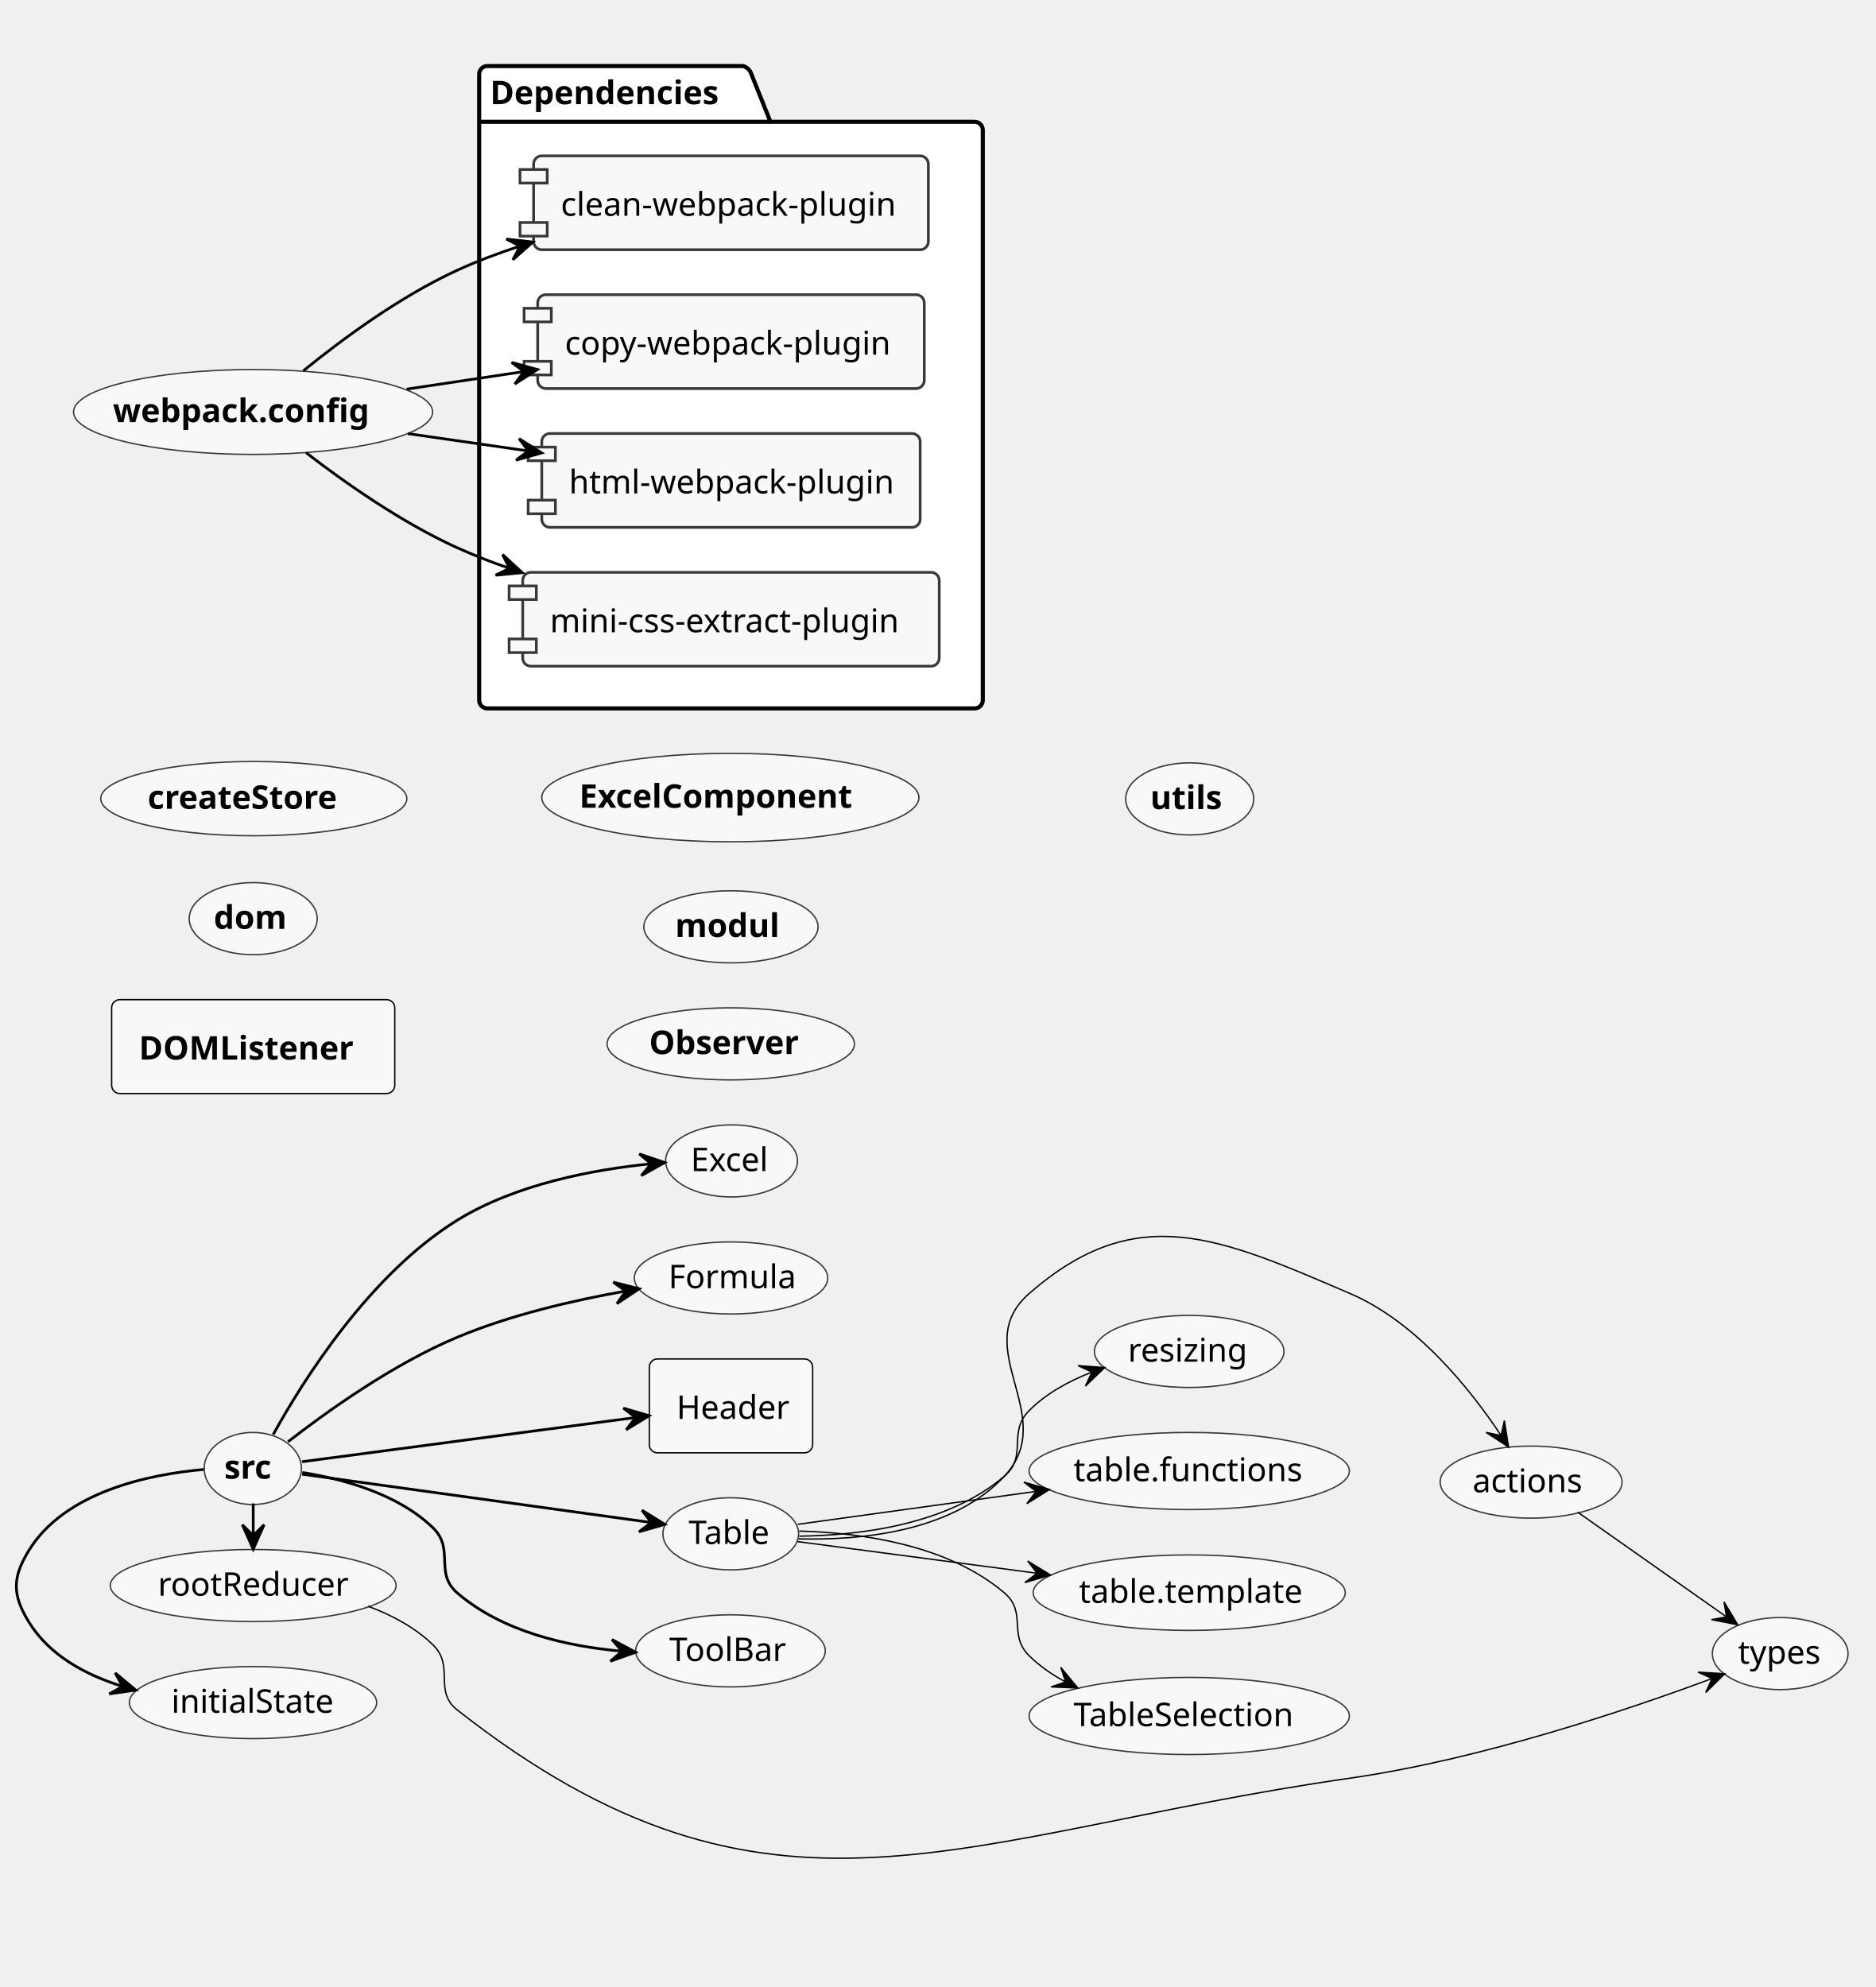
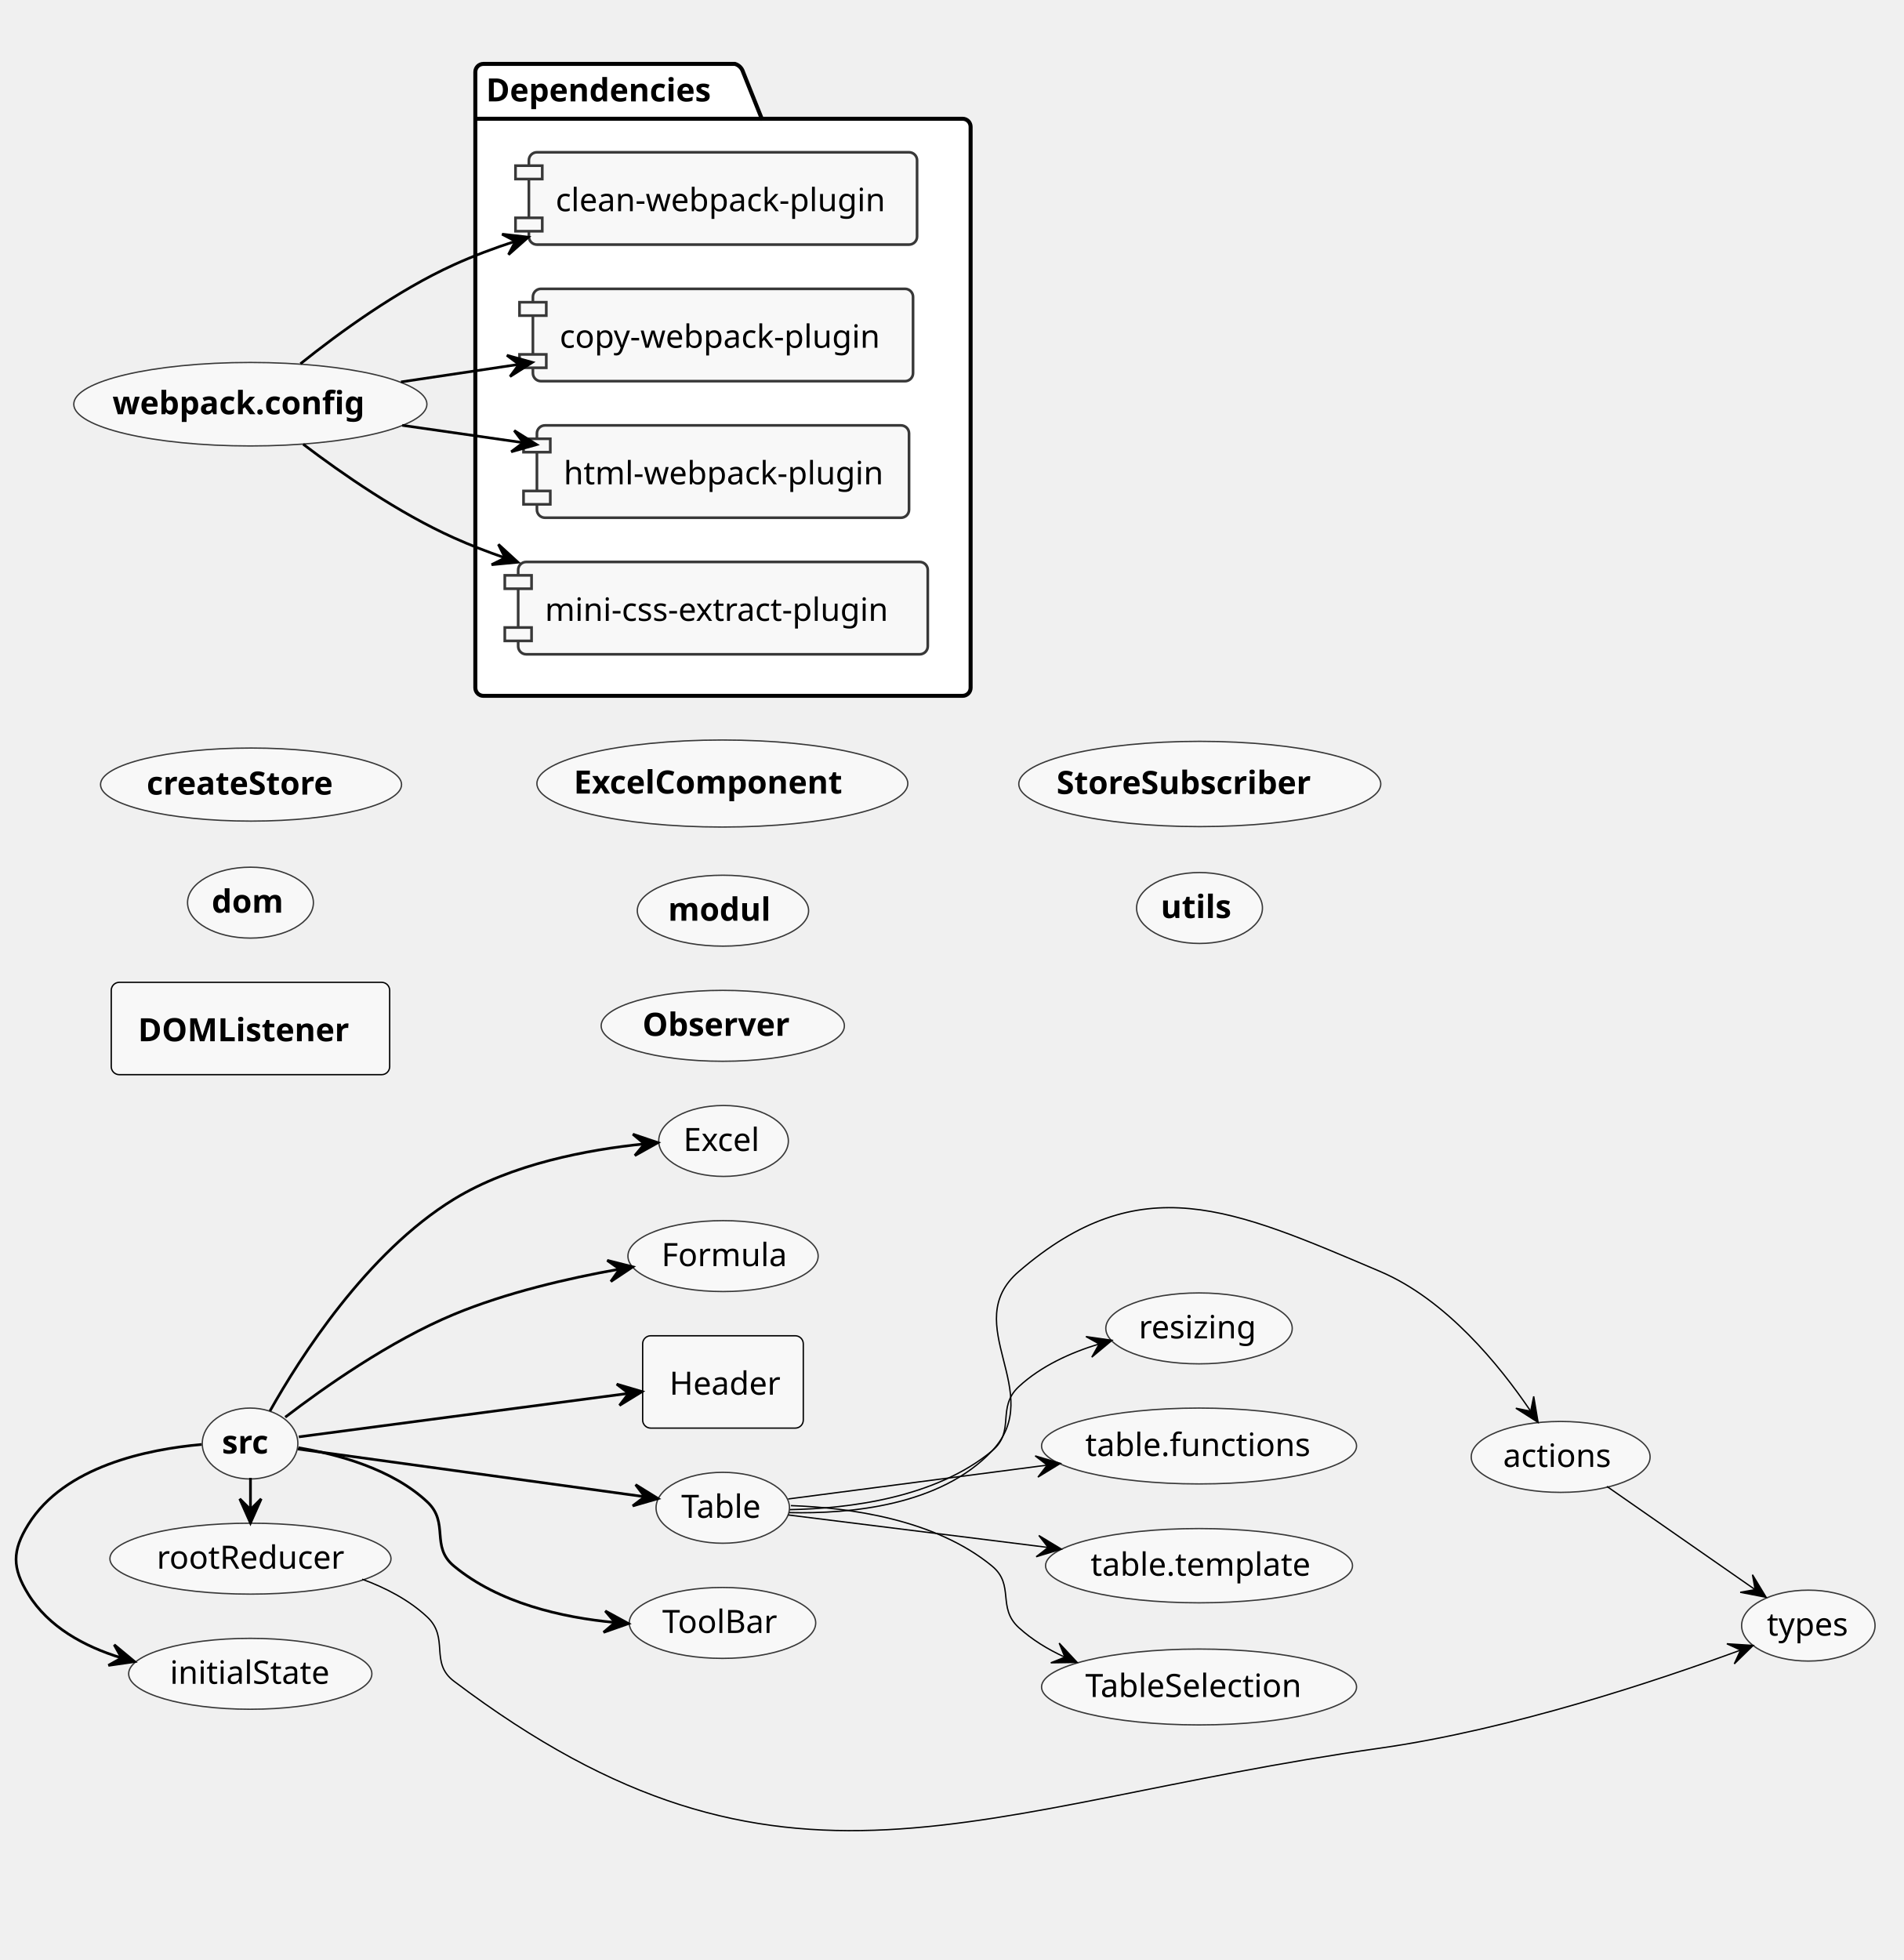
- <svg xmlns="http://www.w3.org/2000/svg" contentScriptType="application/ecmascript" contentStyleType="text/css" height="730px" preserveAspectRatio="none" style="width:689px;height:730px;" version="1.1" viewBox="0 0 689 730" width="689px" zoomAndPan="magnify">
+ <svg xmlns="http://www.w3.org/2000/svg" contentScriptType="application/ecmascript" contentStyleType="text/css" height="732px" preserveAspectRatio="none" style="width:711px;height:732px;" version="1.1" viewBox="0 0 711 732" width="711px" zoomAndPan="magnify">
  <defs />
  <g>
-     <path d="M179.012,24.263 L273.012,24.263 A4.5,4.5 0 0 1 276.012,27.263 L283.012,44.747 L358.012,44.747 A3,3 0 0 1 361.012,47.747 L361.012,257.263 A3,3 0 0 1 358.012,260.263 L179.012,260.263 A3,3 0 0 1 176.012,257.263 L176.012,27.263 A3,3 0 0 1 179.012,24.263 " fill="#FFFFFF" style="stroke: #000000; stroke-width: 1.5;" />
-     <line style="stroke: #000000; stroke-width: 1.5;" x1="176.012" x2="283.012" y1="44.747" y2="44.747" />
-     <text fill="#000000" font-family="Tahoma, sans-serif" font-size="12" font-weight="bold" lengthAdjust="spacingAndGlyphs" textLength="94" x="180.012" y="38.269">Dependencies</text>
-     <rect fill="#F8F8F8" height="34.484" rx="3" ry="3" style="stroke: #383838; stroke-width: 1.0;" width="145" x="196.012" y="57.263" />
-     <rect fill="#F8F8F8" height="5" style="stroke: #383838; stroke-width: 1.0;" width="10" x="191.012" y="62.263" />
-     <rect fill="#F8F8F8" height="5" style="stroke: #383838; stroke-width: 1.0;" width="10" x="191.012" y="81.747" />
-     <text fill="#000000" font-family="Tahoma, sans-serif" font-size="12" lengthAdjust="spacingAndGlyphs" textLength="125" x="206.012" y="79.269">clean-webpack-plugin</text>
-     <rect fill="#F8F8F8" height="34.484" rx="3" ry="3" style="stroke: #383838; stroke-width: 1.0;" width="142" x="197.512" y="108.263" />
-     <rect fill="#F8F8F8" height="5" style="stroke: #383838; stroke-width: 1.0;" width="10" x="192.512" y="113.263" />
-     <rect fill="#F8F8F8" height="5" style="stroke: #383838; stroke-width: 1.0;" width="10" x="192.512" y="132.747" />
-     <text fill="#000000" font-family="Tahoma, sans-serif" font-size="12" lengthAdjust="spacingAndGlyphs" textLength="122" x="207.512" y="130.269">copy-webpack-plugin</text>
-     <rect fill="#F8F8F8" height="34.484" rx="3" ry="3" style="stroke: #383838; stroke-width: 1.0;" width="139" x="199.012" y="159.263" />
-     <rect fill="#F8F8F8" height="5" style="stroke: #383838; stroke-width: 1.0;" width="10" x="194.012" y="164.263" />
-     <rect fill="#F8F8F8" height="5" style="stroke: #383838; stroke-width: 1.0;" width="10" x="194.012" y="183.747" />
-     <text fill="#000000" font-family="Tahoma, sans-serif" font-size="12" lengthAdjust="spacingAndGlyphs" textLength="119" x="209.012" y="181.269">html-webpack-plugin</text>
-     <rect fill="#F8F8F8" height="34.484" rx="3" ry="3" style="stroke: #383838; stroke-width: 1.0;" width="153" x="192.012" y="210.263" />
-     <rect fill="#F8F8F8" height="5" style="stroke: #383838; stroke-width: 1.0;" width="10" x="187.012" y="215.263" />
-     <rect fill="#F8F8F8" height="5" style="stroke: #383838; stroke-width: 1.0;" width="10" x="187.012" y="234.747" />
-     <text fill="#000000" font-family="Tahoma, sans-serif" font-size="12" lengthAdjust="spacingAndGlyphs" textLength="133" x="202.012" y="232.269">mini-css-extract-plugin</text>
-     <ellipse cx="562.418" cy="544.505" fill="#F8F8F8" rx="33.406" ry="13.242" style="stroke: #383838; stroke-width: 0.5;" />
-     <text fill="#000000" font-family="Tahoma, sans-serif" font-size="12" lengthAdjust="spacingAndGlyphs" textLength="43" x="540.918" y="548.247">actions</text>
-     <ellipse cx="93.231" cy="293.407" fill="#F8F8F8" rx="56.219" ry="13.644" style="stroke: #383838; stroke-width: 0.5;" />
-     <text fill="#000000" font-family="Tahoma, sans-serif" font-size="12" font-weight="bold" lengthAdjust="spacingAndGlyphs" textLength="78" x="54.23" y="297.149">createStore</text>
-     <ellipse cx="93.018" cy="337.505" fill="#F8F8F8" rx="23.506" ry="13.242" style="stroke: #383838; stroke-width: 0.5;" />
-     <text fill="#000000" font-family="Tahoma, sans-serif" font-size="12" font-weight="bold" lengthAdjust="spacingAndGlyphs" textLength="29" x="78.518" y="341.247">dom</text>
-     <rect fill="#F8F8F8" height="34.484" rx="3" ry="3" style="stroke: #000000; stroke-width: 0.5;" width="104" x="41.012" y="367.263" />
-     <text fill="#000000" font-family="Tahoma, sans-serif" font-size="12" font-weight="bold" lengthAdjust="spacingAndGlyphs" textLength="84" x="51.012" y="389.269">DOMListener</text>
-     <ellipse cx="268.725" cy="426.505" fill="#F8F8F8" rx="24.213" ry="13.242" style="stroke: #383838; stroke-width: 0.5;" />
-     <text fill="#000000" font-family="Tahoma, sans-serif" font-size="12" lengthAdjust="spacingAndGlyphs" textLength="30" x="253.725" y="430.247">Excel</text>
-     <ellipse cx="268.28" cy="293.017" fill="#F8F8F8" rx="69.268" ry="16.254" style="stroke: #383838; stroke-width: 0.5;" />
-     <text fill="#000000" font-family="Tahoma, sans-serif" font-size="12" font-weight="bold" lengthAdjust="spacingAndGlyphs" textLength="111" x="212.78" y="296.759">ExcelComponent</text>
-     <ellipse cx="268.539" cy="469.505" fill="#F8F8F8" rx="35.527" ry="13.242" style="stroke: #383838; stroke-width: 0.5;" />
-     <text fill="#000000" font-family="Tahoma, sans-serif" font-size="12" lengthAdjust="spacingAndGlyphs" textLength="46" x="245.539" y="473.247">Formula</text>
-     <rect fill="#F8F8F8" height="34.484" rx="3" ry="3" style="stroke: #000000; stroke-width: 0.5;" width="60" x="238.512" y="499.263" />
-     <text fill="#000000" font-family="Tahoma, sans-serif" font-size="12" lengthAdjust="spacingAndGlyphs" textLength="40" x="248.512" y="521.269">Header</text>
-     <ellipse cx="92.938" cy="625.505" fill="#F8F8F8" rx="45.426" ry="13.242" style="stroke: #383838; stroke-width: 0.5;" />
-     <text fill="#000000" font-family="Tahoma, sans-serif" font-size="12" lengthAdjust="spacingAndGlyphs" textLength="60" x="62.938" y="629.247">initialState</text>
-     <ellipse cx="268.503" cy="340.505" fill="#F8F8F8" rx="31.991" ry="13.242" style="stroke: #383838; stroke-width: 0.5;" />
-     <text fill="#000000" font-family="Tahoma, sans-serif" font-size="12" font-weight="bold" lengthAdjust="spacingAndGlyphs" textLength="41" x="248.003" y="344.247">modul</text>
-     <ellipse cx="268.438" cy="383.505" fill="#F8F8F8" rx="45.426" ry="13.242" style="stroke: #383838; stroke-width: 0.5;" />
-     <text fill="#000000" font-family="Tahoma, sans-serif" font-size="12" font-weight="bold" lengthAdjust="spacingAndGlyphs" textLength="60" x="238.438" y="387.247">Observer</text>
-     <ellipse cx="436.832" cy="496.505" fill="#F8F8F8" rx="34.82" ry="13.242" style="stroke: #383838; stroke-width: 0.5;" />
-     <text fill="#000000" font-family="Tahoma, sans-serif" font-size="12" lengthAdjust="spacingAndGlyphs" textLength="45" x="414.332" y="500.247">resizing</text>
-     <ellipse cx="93.009" cy="582.505" fill="#F8F8F8" rx="52.498" ry="13.242" style="stroke: #383838; stroke-width: 0.5;" />
-     <text fill="#000000" font-family="Tahoma, sans-serif" font-size="12" lengthAdjust="spacingAndGlyphs" textLength="70" x="58.009" y="586.247">rootReducer</text>
-     <ellipse cx="92.861" cy="539.505" fill="#F8F8F8" rx="17.849" ry="13.242" style="stroke: #383838; stroke-width: 0.5;" />
-     <text fill="#000000" font-family="Tahoma, sans-serif" font-size="12" font-weight="bold" lengthAdjust="spacingAndGlyphs" textLength="21" x="82.361" y="543.247">src</text>
-     <ellipse cx="268.432" cy="563.505" fill="#F8F8F8" rx="24.92" ry="13.242" style="stroke: #383838; stroke-width: 0.5;" />
-     <text fill="#000000" font-family="Tahoma, sans-serif" font-size="12" lengthAdjust="spacingAndGlyphs" textLength="31" x="252.932" y="567.247">Table</text>
-     <ellipse cx="436.846" cy="540.43" fill="#F8F8F8" rx="58.834" ry="14.167" style="stroke: #383838; stroke-width: 0.5;" />
-     <text fill="#000000" font-family="Tahoma, sans-serif" font-size="12" lengthAdjust="spacingAndGlyphs" textLength="85" x="394.346" y="544.172">table.functions</text>
-     <ellipse cx="436.839" cy="585.129" fill="#F8F8F8" rx="57.328" ry="13.866" style="stroke: #383838; stroke-width: 0.5;" />
-     <text fill="#000000" font-family="Tahoma, sans-serif" font-size="12" lengthAdjust="spacingAndGlyphs" textLength="81" x="396.339" y="588.871">table.template</text>
-     <ellipse cx="436.846" cy="630.43" fill="#F8F8F8" rx="58.834" ry="14.167" style="stroke: #383838; stroke-width: 0.5;" />
-     <text fill="#000000" font-family="Tahoma, sans-serif" font-size="12" lengthAdjust="spacingAndGlyphs" textLength="85" x="394.346" y="634.172">TableSelection</text>
-     <ellipse cx="268.332" cy="606.505" fill="#F8F8F8" rx="34.82" ry="13.242" style="stroke: #383838; stroke-width: 0.5;" />
-     <text fill="#000000" font-family="Tahoma, sans-serif" font-size="12" lengthAdjust="spacingAndGlyphs" textLength="45" x="245.832" y="610.247">ToolBar</text>
-     <ellipse cx="653.932" cy="607.505" fill="#F8F8F8" rx="24.92" ry="13.242" style="stroke: #383838; stroke-width: 0.5;" />
-     <text fill="#000000" font-family="Tahoma, sans-serif" font-size="12" lengthAdjust="spacingAndGlyphs" textLength="31" x="638.432" y="611.247">types</text>
-     <ellipse cx="437.018" cy="293.505" fill="#F8F8F8" rx="23.506" ry="13.242" style="stroke: #383838; stroke-width: 0.5;" />
-     <text fill="#000000" font-family="Tahoma, sans-serif" font-size="12" font-weight="bold" lengthAdjust="spacingAndGlyphs" textLength="29" x="422.518" y="297.247">utils</text>
-     <ellipse cx="92.968" cy="151.354" fill="#F8F8F8" rx="65.956" ry="15.591" style="stroke: #383838; stroke-width: 0.5;" />
-     <text fill="#000000" font-family="Tahoma, sans-serif" font-size="12" font-weight="bold" lengthAdjust="spacingAndGlyphs" textLength="103" x="41.468" y="155.096">webpack.config</text>
-     <path d="M579.513,555.526 C594.771,566.267 617.763,582.451 633.96,593.852 " fill="none" id="actions-&gt;types" style="stroke: #000000; stroke-width: 0.5;" />
-     <polygon fill="#000000" points="638.336,596.933,633.28,588.481,634.248,594.054,628.674,595.022,638.336,596.933" style="stroke: #000000; stroke-width: 0.5;" />
-     <path d="M135.241,590.131 C143.914,593.35 152.421,597.883 159.012,604.263 C167.197,612.187 159.049,621.231 168.012,628.263 C283.036,718.507 351.293,674.028 496.012,653.263 C544.117,646.361 598.052,628.136 628.535,616.808 " fill="none" id="rootReducer-&gt;types" style="stroke: #000000; stroke-width: 0.5;" />
-     <polygon fill="#000000" points="633.585,614.914,623.754,614.329,628.903,616.67,626.563,621.82,633.585,614.914" style="stroke: #000000; stroke-width: 0.5;" />
-     <path d="M100.355,527.033 C111.32,507.178 135.779,468.151 168.012,448.263 C189.526,434.989 218.022,429.679 239.004,427.578 " fill="none" id="&lt;b&gt;src&lt;/b&gt;-&gt;Excel" style="stroke: #000000; stroke-width: 1.0;" />
-     <polygon fill="#000000" points="244.167,427.11,234.843,423.939,239.187,427.562,235.565,431.906,244.167,427.11" style="stroke: #000000; stroke-width: 1.0;" />
-     <path d="M105.82,529.669 C119.828,518.766 144.282,501.199 168.012,491.263 C187.552,483.082 210.582,477.741 229.562,474.373 " fill="none" id="&lt;b&gt;src&lt;/b&gt;-&gt;Formula" style="stroke: #000000; stroke-width: 1.0;" />
-     <polygon fill="#000000" points="234.801,473.474,225.254,471.054,229.873,474.32,226.607,478.939,234.801,473.474" style="stroke: #000000; stroke-width: 1.0;" />
-     <path d="M110.964,537.016 C139.165,533.277 196.255,525.709 233.144,520.819 " fill="none" id="&lt;b&gt;src&lt;/b&gt;-&gt;_Header" style="stroke: #000000; stroke-width: 1.0;" />
-     <polygon fill="#000000" points="238.434,520.118,228.986,517.335,233.477,520.775,230.038,525.266,238.434,520.118" style="stroke: #000000; stroke-width: 1.0;" />
-     <path d="M74.845,539.864 C54.851,541.645 23.788,547.99 10.512,569.763 C4.496,579.629 4.496,585.897 10.512,595.763 C17.988,608.024 31.169,615.254 44.832,619.495 " fill="none" id="&lt;b&gt;src&lt;/b&gt;-&gt;initialState" style="stroke: #000000; stroke-width: 1.0;" />
-     <polygon fill="#000000" points="49.877,620.927,42.311,614.622,45.067,619.562,40.127,622.318,49.877,620.927" style="stroke: #000000; stroke-width: 1.0;" />
-     <path d="M93.012,552.344 C93.012,556.198 93.012,560.052 93.012,563.906 " fill="none" id="&lt;b&gt;src&lt;/b&gt;-&gt;rootReducer" style="stroke: #000000; stroke-width: 1.0;" />
-     <polygon fill="#000000" points="93.012,569.162,97.012,560.162,93.012,564.162,89.012,560.162,93.012,569.162" style="stroke: #000000; stroke-width: 1.0;" />
-     <path d="M110.964,541.608 C140.709,545.723 202.594,554.283 239.014,559.321 " fill="none" id="&lt;b&gt;src&lt;/b&gt;-&gt;Table" style="stroke: #000000; stroke-width: 1.0;" />
-     <polygon fill="#000000" points="244.196,560.038,235.83,554.841,239.243,559.352,234.732,562.766,244.196,560.038" style="stroke: #000000; stroke-width: 1.0;" />
-     <path d="M111.037,540.969 C125.526,543.273 146.001,548.668 159.012,561.263 C167.197,569.187 159.373,577.837 168.012,585.263 C184.551,599.479 208.297,604.865 228.443,606.633 " fill="none" id="&lt;b&gt;src&lt;/b&gt;-&gt;ToolBar" style="stroke: #000000; stroke-width: 1.0;" />
-     <polygon fill="#000000" points="233.481,607.008,224.803,602.35,228.495,606.636,224.209,610.328,233.481,607.008" style="stroke: #000000; stroke-width: 1.0;" />
-     <path d="M293.317,565.365 C316.157,565.956 349.915,562.838 369.012,542.263 C389.451,520.242 355.397,495.044 378.012,475.263 C417.487,440.736 447.825,454.565 496.012,475.263 C520.427,485.75 540.023,510.305 551.215,527.106 " fill="none" id="Table-&gt;actions" style="stroke: #000000; stroke-width: 0.5;" />
-     <polygon fill="#000000" points="554.145,531.621,552.6,521.894,551.423,527.427,545.889,526.25,554.145,531.621" style="stroke: #000000; stroke-width: 0.5;" />
-     <path d="M293.637,564.372 C315.746,564.087 348.126,560.216 369.012,542.263 C377.651,534.837 369.972,526.334 378.012,518.263 C384.243,512.008 392.432,507.503 400.685,504.269 " fill="none" id="Table-&gt;resizing" style="stroke: #000000; stroke-width: 0.5;" />
-     <polygon fill="#000000" points="405.816,502.415,395.992,501.713,401.114,504.115,398.712,509.236,405.816,502.415" style="stroke: #000000; stroke-width: 0.5;" />
-     <path d="M293.014,560.017 C315.639,556.891 350.708,552.047 380.454,547.938 " fill="none" id="Table-&gt;table.functions" style="stroke: #000000; stroke-width: 0.5;" />
-     <polygon fill="#000000" points="385.559,547.232,376.096,544.501,380.606,547.916,377.191,552.426,385.559,547.232" style="stroke: #000000; stroke-width: 0.5;" />
-     <path d="M293.014,566.369 C315.724,569.369 350.971,574.026 380.788,577.966 " fill="none" id="Table-&gt;table.template" style="stroke: #000000; stroke-width: 0.5;" />
-     <polygon fill="#000000" points="385.905,578.642,377.507,573.496,380.948,577.986,376.458,581.427,385.905,578.642" style="stroke: #000000; stroke-width: 0.5;" />
-     <path d="M293.598,562.498 C315.68,563.077 348.041,567.321 369.012,585.263 C377.353,592.399 370.21,600.542 378.012,608.263 C381.88,612.091 386.481,615.265 391.374,617.894 " fill="none" id="Table-&gt;TableSelection" style="stroke: #000000; stroke-width: 0.5;" />
-     <polygon fill="#000000" points="395.938,620.158,389.654,612.574,391.459,617.935,386.098,619.74,395.938,620.158" style="stroke: #000000; stroke-width: 0.5;" />
-     <path d="M111.42,136.235 C125.74,124.591 147.025,108.872 168.012,99.263 C175.254,95.947 183.002,93.027 190.858,90.466 " fill="none" id="&lt;b&gt;webpack.config&lt;/b&gt;-&gt;clean-webpack-plugin" style="stroke: #000000; stroke-width: 1.0;" />
-     <polygon fill="#000000" points="195.76,88.917,185.973,87.816,190.993,90.424,188.384,95.444,195.76,88.917" style="stroke: #000000; stroke-width: 1.0;" />
-     <path d="M149.385,142.965 C162.987,140.927 177.779,138.71 192.146,136.557 " fill="none" id="&lt;b&gt;webpack.config&lt;/b&gt;-&gt;copy-webpack-plugin" style="stroke: #000000; stroke-width: 1.0;" />
-     <polygon fill="#000000" points="197.417,135.767,187.923,133.146,192.472,136.508,189.11,141.058,197.417,135.767" style="stroke: #000000; stroke-width: 1.0;" />
-     <path d="M149.863,159.311 C163.925,161.337 179.234,163.543 194.016,165.673 " fill="none" id="&lt;b&gt;webpack.config&lt;/b&gt;-&gt;html-webpack-plugin" style="stroke: #000000; stroke-width: 1.0;" />
-     <polygon fill="#000000" points="199.006,166.392,190.668,161.15,194.057,165.679,189.528,169.068,199.006,166.392" style="stroke: #000000; stroke-width: 1.0;" />
-     <path d="M112.43,166.315 C126.799,177.389 147.67,192.059 168.012,201.263 C174.039,203.99 180.407,206.473 186.889,208.724 " fill="none" id="&lt;b&gt;webpack.config&lt;/b&gt;-&gt;mini-css-extract-plugin" style="stroke: #000000; stroke-width: 1.0;" />
-     <polygon fill="#000000" points="191.865,210.401,184.614,203.736,187.127,208.804,182.059,211.317,191.865,210.401" style="stroke: #000000; stroke-width: 1.0;" />
+     <path d="M180.556,23.87 L274.556,23.87 A4.5,4.5 0 0 1 277.556,26.87 L284.556,44.354 L359.556,44.354 A3,3 0 0 1 362.556,47.354 L362.556,256.87 A3,3 0 0 1 359.556,259.87 L180.556,259.87 A3,3 0 0 1 177.556,256.87 L177.556,26.87 A3,3 0 0 1 180.556,23.87 " fill="#FFFFFF" style="stroke: #000000; stroke-width: 1.5;" />
+     <line style="stroke: #000000; stroke-width: 1.5;" x1="177.556" x2="284.556" y1="44.354" y2="44.354" />
+     <text fill="#000000" font-family="Tahoma, sans-serif" font-size="12" font-weight="bold" lengthAdjust="spacingAndGlyphs" textLength="94" x="181.556" y="37.876">Dependencies</text>
+     <rect fill="#F8F8F8" height="34.484" rx="3" ry="3" style="stroke: #383838; stroke-width: 1.0;" width="145" x="197.556" y="56.87" />
+     <rect fill="#F8F8F8" height="5" style="stroke: #383838; stroke-width: 1.0;" width="10" x="192.556" y="61.87" />
+     <rect fill="#F8F8F8" height="5" style="stroke: #383838; stroke-width: 1.0;" width="10" x="192.556" y="81.354" />
+     <text fill="#000000" font-family="Tahoma, sans-serif" font-size="12" lengthAdjust="spacingAndGlyphs" textLength="125" x="207.556" y="78.876">clean-webpack-plugin</text>
+     <rect fill="#F8F8F8" height="34.484" rx="3" ry="3" style="stroke: #383838; stroke-width: 1.0;" width="142" x="199.056" y="107.87" />
+     <rect fill="#F8F8F8" height="5" style="stroke: #383838; stroke-width: 1.0;" width="10" x="194.056" y="112.87" />
+     <rect fill="#F8F8F8" height="5" style="stroke: #383838; stroke-width: 1.0;" width="10" x="194.056" y="132.354" />
+     <text fill="#000000" font-family="Tahoma, sans-serif" font-size="12" lengthAdjust="spacingAndGlyphs" textLength="122" x="209.056" y="129.876">copy-webpack-plugin</text>
+     <rect fill="#F8F8F8" height="34.484" rx="3" ry="3" style="stroke: #383838; stroke-width: 1.0;" width="139" x="200.556" y="158.87" />
+     <rect fill="#F8F8F8" height="5" style="stroke: #383838; stroke-width: 1.0;" width="10" x="195.556" y="163.87" />
+     <rect fill="#F8F8F8" height="5" style="stroke: #383838; stroke-width: 1.0;" width="10" x="195.556" y="183.354" />
+     <text fill="#000000" font-family="Tahoma, sans-serif" font-size="12" lengthAdjust="spacingAndGlyphs" textLength="119" x="210.556" y="180.876">html-webpack-plugin</text>
+     <rect fill="#F8F8F8" height="34.484" rx="3" ry="3" style="stroke: #383838; stroke-width: 1.0;" width="153" x="193.556" y="209.87" />
+     <rect fill="#F8F8F8" height="5" style="stroke: #383838; stroke-width: 1.0;" width="10" x="188.556" y="214.87" />
+     <rect fill="#F8F8F8" height="5" style="stroke: #383838; stroke-width: 1.0;" width="10" x="188.556" y="234.354" />
+     <text fill="#000000" font-family="Tahoma, sans-serif" font-size="12" lengthAdjust="spacingAndGlyphs" textLength="133" x="203.556" y="231.876">mini-css-extract-plugin</text>
+     <ellipse cx="582.962" cy="544.112" fill="#F8F8F8" rx="33.406" ry="13.242" style="stroke: #383838; stroke-width: 0.5;" />
+     <text fill="#000000" font-family="Tahoma, sans-serif" font-size="12" lengthAdjust="spacingAndGlyphs" textLength="43" x="561.462" y="547.854">actions</text>
+     <ellipse cx="93.775" cy="293.014" fill="#F8F8F8" rx="56.219" ry="13.644" style="stroke: #383838; stroke-width: 0.5;" />
+     <text fill="#000000" font-family="Tahoma, sans-serif" font-size="12" font-weight="bold" lengthAdjust="spacingAndGlyphs" textLength="78" x="54.775" y="296.756">createStore</text>
+     <ellipse cx="93.562" cy="337.112" fill="#F8F8F8" rx="23.506" ry="13.242" style="stroke: #383838; stroke-width: 0.5;" />
+     <text fill="#000000" font-family="Tahoma, sans-serif" font-size="12" font-weight="bold" lengthAdjust="spacingAndGlyphs" textLength="29" x="79.062" y="340.854">dom</text>
+     <rect fill="#F8F8F8" height="34.484" rx="3" ry="3" style="stroke: #000000; stroke-width: 0.5;" width="104" x="41.556" y="366.87" />
+     <text fill="#000000" font-family="Tahoma, sans-serif" font-size="12" font-weight="bold" lengthAdjust="spacingAndGlyphs" textLength="84" x="51.556" y="388.876">DOMListener</text>
+     <ellipse cx="270.269" cy="426.112" fill="#F8F8F8" rx="24.213" ry="13.242" style="stroke: #383838; stroke-width: 0.5;" />
+     <text fill="#000000" font-family="Tahoma, sans-serif" font-size="12" lengthAdjust="spacingAndGlyphs" textLength="30" x="255.269" y="429.854">Excel</text>
+     <ellipse cx="269.824" cy="292.624" fill="#F8F8F8" rx="69.268" ry="16.254" style="stroke: #383838; stroke-width: 0.5;" />
+     <text fill="#000000" font-family="Tahoma, sans-serif" font-size="12" font-weight="bold" lengthAdjust="spacingAndGlyphs" textLength="111" x="214.324" y="296.366">ExcelComponent</text>
+     <ellipse cx="270.083" cy="469.112" fill="#F8F8F8" rx="35.527" ry="13.242" style="stroke: #383838; stroke-width: 0.5;" />
+     <text fill="#000000" font-family="Tahoma, sans-serif" font-size="12" lengthAdjust="spacingAndGlyphs" textLength="46" x="247.083" y="472.854">Formula</text>
+     <rect fill="#F8F8F8" height="34.484" rx="3" ry="3" style="stroke: #000000; stroke-width: 0.5;" width="60" x="240.056" y="498.87" />
+     <text fill="#000000" font-family="Tahoma, sans-serif" font-size="12" lengthAdjust="spacingAndGlyphs" textLength="40" x="250.056" y="520.876">Header</text>
+     <ellipse cx="93.483" cy="625.112" fill="#F8F8F8" rx="45.426" ry="13.242" style="stroke: #383838; stroke-width: 0.5;" />
+     <text fill="#000000" font-family="Tahoma, sans-serif" font-size="12" lengthAdjust="spacingAndGlyphs" textLength="60" x="63.483" y="628.854">initialState</text>
+     <ellipse cx="270.047" cy="340.112" fill="#F8F8F8" rx="31.991" ry="13.242" style="stroke: #383838; stroke-width: 0.5;" />
+     <text fill="#000000" font-family="Tahoma, sans-serif" font-size="12" font-weight="bold" lengthAdjust="spacingAndGlyphs" textLength="41" x="249.547" y="343.854">modul</text>
+     <ellipse cx="269.982" cy="383.112" fill="#F8F8F8" rx="45.426" ry="13.242" style="stroke: #383838; stroke-width: 0.5;" />
+     <text fill="#000000" font-family="Tahoma, sans-serif" font-size="12" font-weight="bold" lengthAdjust="spacingAndGlyphs" textLength="60" x="239.982" y="386.854">Observer</text>
+     <ellipse cx="447.876" cy="496.112" fill="#F8F8F8" rx="34.82" ry="13.242" style="stroke: #383838; stroke-width: 0.5;" />
+     <text fill="#000000" font-family="Tahoma, sans-serif" font-size="12" lengthAdjust="spacingAndGlyphs" textLength="45" x="425.376" y="499.854">resizing</text>
+     <ellipse cx="93.554" cy="582.112" fill="#F8F8F8" rx="52.498" ry="13.242" style="stroke: #383838; stroke-width: 0.5;" />
+     <text fill="#000000" font-family="Tahoma, sans-serif" font-size="12" lengthAdjust="spacingAndGlyphs" textLength="70" x="58.554" y="585.854">rootReducer</text>
+     <ellipse cx="93.406" cy="539.112" fill="#F8F8F8" rx="17.849" ry="13.242" style="stroke: #383838; stroke-width: 0.5;" />
+     <text fill="#000000" font-family="Tahoma, sans-serif" font-size="12" font-weight="bold" lengthAdjust="spacingAndGlyphs" textLength="21" x="82.906" y="542.854">src</text>
+     <ellipse cx="448.159" cy="292.791" fill="#F8F8F8" rx="67.603" ry="15.921" style="stroke: #383838; stroke-width: 0.5;" />
+     <text fill="#000000" font-family="Tahoma, sans-serif" font-size="12" font-weight="bold" lengthAdjust="spacingAndGlyphs" textLength="107" x="394.659" y="296.533">StoreSubscriber</text>
+     <ellipse cx="269.976" cy="563.112" fill="#F8F8F8" rx="24.92" ry="13.242" style="stroke: #383838; stroke-width: 0.5;" />
+     <text fill="#000000" font-family="Tahoma, sans-serif" font-size="12" lengthAdjust="spacingAndGlyphs" textLength="31" x="254.476" y="566.854">Table</text>
+     <ellipse cx="447.89" cy="540.037" fill="#F8F8F8" rx="58.834" ry="14.167" style="stroke: #383838; stroke-width: 0.5;" />
+     <text fill="#000000" font-family="Tahoma, sans-serif" font-size="12" lengthAdjust="spacingAndGlyphs" textLength="85" x="405.39" y="543.779">table.functions</text>
+     <ellipse cx="447.884" cy="584.735" fill="#F8F8F8" rx="57.328" ry="13.866" style="stroke: #383838; stroke-width: 0.5;" />
+     <text fill="#000000" font-family="Tahoma, sans-serif" font-size="12" lengthAdjust="spacingAndGlyphs" textLength="81" x="407.384" y="588.477">table.template</text>
+     <ellipse cx="447.89" cy="630.037" fill="#F8F8F8" rx="58.834" ry="14.167" style="stroke: #383838; stroke-width: 0.5;" />
+     <text fill="#000000" font-family="Tahoma, sans-serif" font-size="12" lengthAdjust="spacingAndGlyphs" textLength="85" x="405.39" y="633.779">TableSelection</text>
+     <ellipse cx="269.876" cy="606.112" fill="#F8F8F8" rx="34.82" ry="13.242" style="stroke: #383838; stroke-width: 0.5;" />
+     <text fill="#000000" font-family="Tahoma, sans-serif" font-size="12" lengthAdjust="spacingAndGlyphs" textLength="45" x="247.376" y="609.854">ToolBar</text>
+     <ellipse cx="675.476" cy="607.112" fill="#F8F8F8" rx="24.92" ry="13.242" style="stroke: #383838; stroke-width: 0.5;" />
+     <text fill="#000000" font-family="Tahoma, sans-serif" font-size="12" lengthAdjust="spacingAndGlyphs" textLength="31" x="659.976" y="610.854">types</text>
+     <ellipse cx="448.062" cy="339.112" fill="#F8F8F8" rx="23.506" ry="13.242" style="stroke: #383838; stroke-width: 0.5;" />
+     <text fill="#000000" font-family="Tahoma, sans-serif" font-size="12" font-weight="bold" lengthAdjust="spacingAndGlyphs" textLength="29" x="433.562" y="342.854">utils</text>
+     <ellipse cx="93.513" cy="150.961" fill="#F8F8F8" rx="65.956" ry="15.591" style="stroke: #383838; stroke-width: 0.5;" />
+     <text fill="#000000" font-family="Tahoma, sans-serif" font-size="12" font-weight="bold" lengthAdjust="spacingAndGlyphs" textLength="103" x="42.013" y="154.703">webpack.config</text>
+     <path d="M600.236,555.133 C615.665,565.873 638.913,582.057 655.291,593.459 " fill="none" id="actions-&gt;types" style="stroke: #000000; stroke-width: 0.5;" />
+     <polygon fill="#000000" points="659.717,596.539,654.616,588.114,655.614,593.682,650.045,594.679,659.717,596.539" style="stroke: #000000; stroke-width: 0.5;" />
+     <path d="M135.28,589.789 C144.077,593.008 152.765,597.528 159.556,603.87 C168.002,611.756 160.336,620.904 169.556,627.87 C292.578,720.804 362.904,674.508 515.556,652.87 C564.439,645.941 619.324,627.593 650.138,616.275 " fill="none" id="rootReducer-&gt;types" style="stroke: #000000; stroke-width: 0.5;" />
+     <polygon fill="#000000" points="654.872,614.521,645.043,613.897,650.183,616.259,647.822,621.399,654.872,614.521" style="stroke: #000000; stroke-width: 0.5;" />
+     <path d="M100.85,526.959 C111.939,507.205 136.909,467.866 169.556,447.87 C191.114,434.666 219.605,429.348 240.574,427.226 " fill="none" id="&lt;b&gt;src&lt;/b&gt;-&gt;Excel" style="stroke: #000000; stroke-width: 1.0;" />
+     <polygon fill="#000000" points="245.734,426.753,236.406,423.593,240.755,427.21,237.137,431.559,245.734,426.753" style="stroke: #000000; stroke-width: 1.0;" />
+     <path d="M106.547,529.283 C120.766,518.387 145.569,500.827 169.556,490.87 C189.122,482.748 212.153,477.411 231.127,474.03 " fill="none" id="&lt;b&gt;src&lt;/b&gt;-&gt;Formula" style="stroke: #000000; stroke-width: 1.0;" />
+     <polygon fill="#000000" points="236.365,473.128,226.817,470.714,231.438,473.977,228.174,478.598,236.365,473.128" style="stroke: #000000; stroke-width: 1.0;" />
+     <path d="M111.606,536.623 C139.969,532.884 197.389,525.316 234.491,520.426 " fill="none" id="&lt;b&gt;src&lt;/b&gt;-&gt;_Header" style="stroke: #000000; stroke-width: 1.0;" />
+     <polygon fill="#000000" points="239.811,519.724,230.365,516.936,234.854,520.378,231.412,524.867,239.811,519.724" style="stroke: #000000; stroke-width: 1.0;" />
+     <path d="M75.323,539.458 C55.249,541.227 24.035,547.561 10.556,569.37 C4.481,579.2 4.481,585.54 10.556,595.37 C18.146,607.651 31.426,614.886 45.167,619.126 " fill="none" id="&lt;b&gt;src&lt;/b&gt;-&gt;initialState" style="stroke: #000000; stroke-width: 1.0;" />
+     <polygon fill="#000000" points="50.24,620.557,42.664,614.265,45.428,619.2,40.492,621.964,50.24,620.557" style="stroke: #000000; stroke-width: 1.0;" />
+     <path d="M93.556,551.95 C93.556,555.804 93.556,559.659 93.556,563.513 " fill="none" id="&lt;b&gt;src&lt;/b&gt;-&gt;rootReducer" style="stroke: #000000; stroke-width: 1.0;" />
+     <polygon fill="#000000" points="93.556,568.768,97.556,559.768,93.556,563.768,89.556,559.768,93.556,568.768" style="stroke: #000000; stroke-width: 1.0;" />
+     <path d="M111.288,541.171 C141.127,545.275 203.834,553.899 240.571,558.952 " fill="none" id="&lt;b&gt;src&lt;/b&gt;-&gt;Table" style="stroke: #000000; stroke-width: 1.0;" />
+     <polygon fill="#000000" points="245.795,559.671,237.424,554.482,240.842,558.99,236.334,562.407,245.795,559.671" style="stroke: #000000; stroke-width: 1.0;" />
+     <path d="M111.47,540.693 C125.888,543.072 146.321,548.511 159.556,560.87 C168.002,568.756 160.659,577.496 169.556,584.87 C186.223,598.682 209.749,604.081 229.741,605.957 " fill="none" id="&lt;b&gt;src&lt;/b&gt;-&gt;ToolBar" style="stroke: #000000; stroke-width: 1.0;" />
+     <polygon fill="#000000" points="234.741,606.361,226.093,601.649,229.757,605.958,225.448,609.623,234.741,606.361" style="stroke: #000000; stroke-width: 1.0;" />
+     <path d="M294.797,564.911 C317.588,565.456 351.31,562.304 370.556,541.87 C391.199,519.953 357.75,494.525 380.556,474.87 C426.006,435.7 460.338,451.398 515.556,474.87 C540.188,485.34 560.123,509.9 571.537,526.706 " fill="none" id="Table-&gt;actions" style="stroke: #000000; stroke-width: 0.5;" />
+     <polygon fill="#000000" points="574.528,531.222,572.896,521.509,571.768,527.053,566.225,525.925,574.528,531.222" style="stroke: #000000; stroke-width: 0.5;" />
+     <path d="M295.035,563.805 C317.041,563.397 349.35,559.444 370.556,541.87 C379.454,534.496 372.084,525.727 380.556,517.87 C388.83,510.197 399.842,505.196 410.521,501.938 " fill="none" id="Table-&gt;resizing" style="stroke: #000000; stroke-width: 0.5;" />
+     <polygon fill="#000000" points="415.393,500.561,405.644,499.163,410.582,501.922,407.822,506.86,415.393,500.561" style="stroke: #000000; stroke-width: 0.5;" />
+     <path d="M294.428,559.816 C318.925,556.614 358.314,551.467 390.942,547.203 " fill="none" id="Table-&gt;table.functions" style="stroke: #000000; stroke-width: 0.5;" />
+     <polygon fill="#000000" points="396.117,546.527,386.674,543.728,391.159,547.176,387.712,551.66,396.117,546.527" style="stroke: #000000; stroke-width: 0.5;" />
+     <path d="M294.428,565.791 C319.014,568.864 358.6,573.813 391.296,577.9 " fill="none" id="Table-&gt;table.template" style="stroke: #000000; stroke-width: 0.5;" />
+     <polygon fill="#000000" points="396.481,578.548,388.048,573.461,391.52,577.927,387.054,581.399,396.481,578.548" style="stroke: #000000; stroke-width: 0.5;" />
+     <path d="M295.416,562.299 C317.381,563.046 349.392,567.433 370.556,584.87 C379.159,591.958 372.326,600.353 380.556,607.87 C385.494,612.379 391.378,615.966 397.574,618.819 " fill="none" id="Table-&gt;TableSelection" style="stroke: #000000; stroke-width: 0.5;" />
+     <polygon fill="#000000" points="402.363,620.861,395.653,613.651,397.764,618.899,392.515,621.01,402.363,620.861" style="stroke: #000000; stroke-width: 0.5;" />
+     <path d="M112.234,135.853 C126.767,124.215 148.349,108.499 169.556,98.87 C176.809,95.577 184.564,92.672 192.424,90.119 " fill="none" id="&lt;b&gt;webpack.config&lt;/b&gt;-&gt;clean-webpack-plugin" style="stroke: #000000; stroke-width: 1.0;" />
+     <polygon fill="#000000" points="197.328,88.575,187.542,87.462,192.559,90.076,189.944,95.093,197.328,88.575" style="stroke: #000000; stroke-width: 1.0;" />
+     <path d="M149.769,142.643 C163.764,140.558 179.035,138.283 193.836,136.077 " fill="none" id="&lt;b&gt;webpack.config&lt;/b&gt;-&gt;copy-webpack-plugin" style="stroke: #000000; stroke-width: 1.0;" />
+     <polygon fill="#000000" points="198.835,135.333,189.344,132.704,193.89,136.07,190.523,140.616,198.835,135.333" style="stroke: #000000; stroke-width: 1.0;" />
+     <path d="M150.249,158.849 C164.587,160.903 180.239,163.145 195.337,165.308 " fill="none" id="&lt;b&gt;webpack.config&lt;/b&gt;-&gt;html-webpack-plugin" style="stroke: #000000; stroke-width: 1.0;" />
+     <polygon fill="#000000" points="200.434,166.038,192.092,160.803,195.484,165.329,190.958,168.722,200.434,166.038" style="stroke: #000000; stroke-width: 1.0;" />
+     <path d="M113.256,165.909 C127.836,176.977 148.997,191.644 169.556,200.87 C175.592,203.578 181.966,206.047 188.452,208.29 " fill="none" id="&lt;b&gt;webpack.config&lt;/b&gt;-&gt;mini-css-extract-plugin" style="stroke: #000000; stroke-width: 1.0;" />
+     <polygon fill="#000000" points="193.431,209.961,186.17,203.306,188.691,208.371,183.626,210.891,193.431,209.961" style="stroke: #000000; stroke-width: 1.0;" />
  </g>
</svg>
